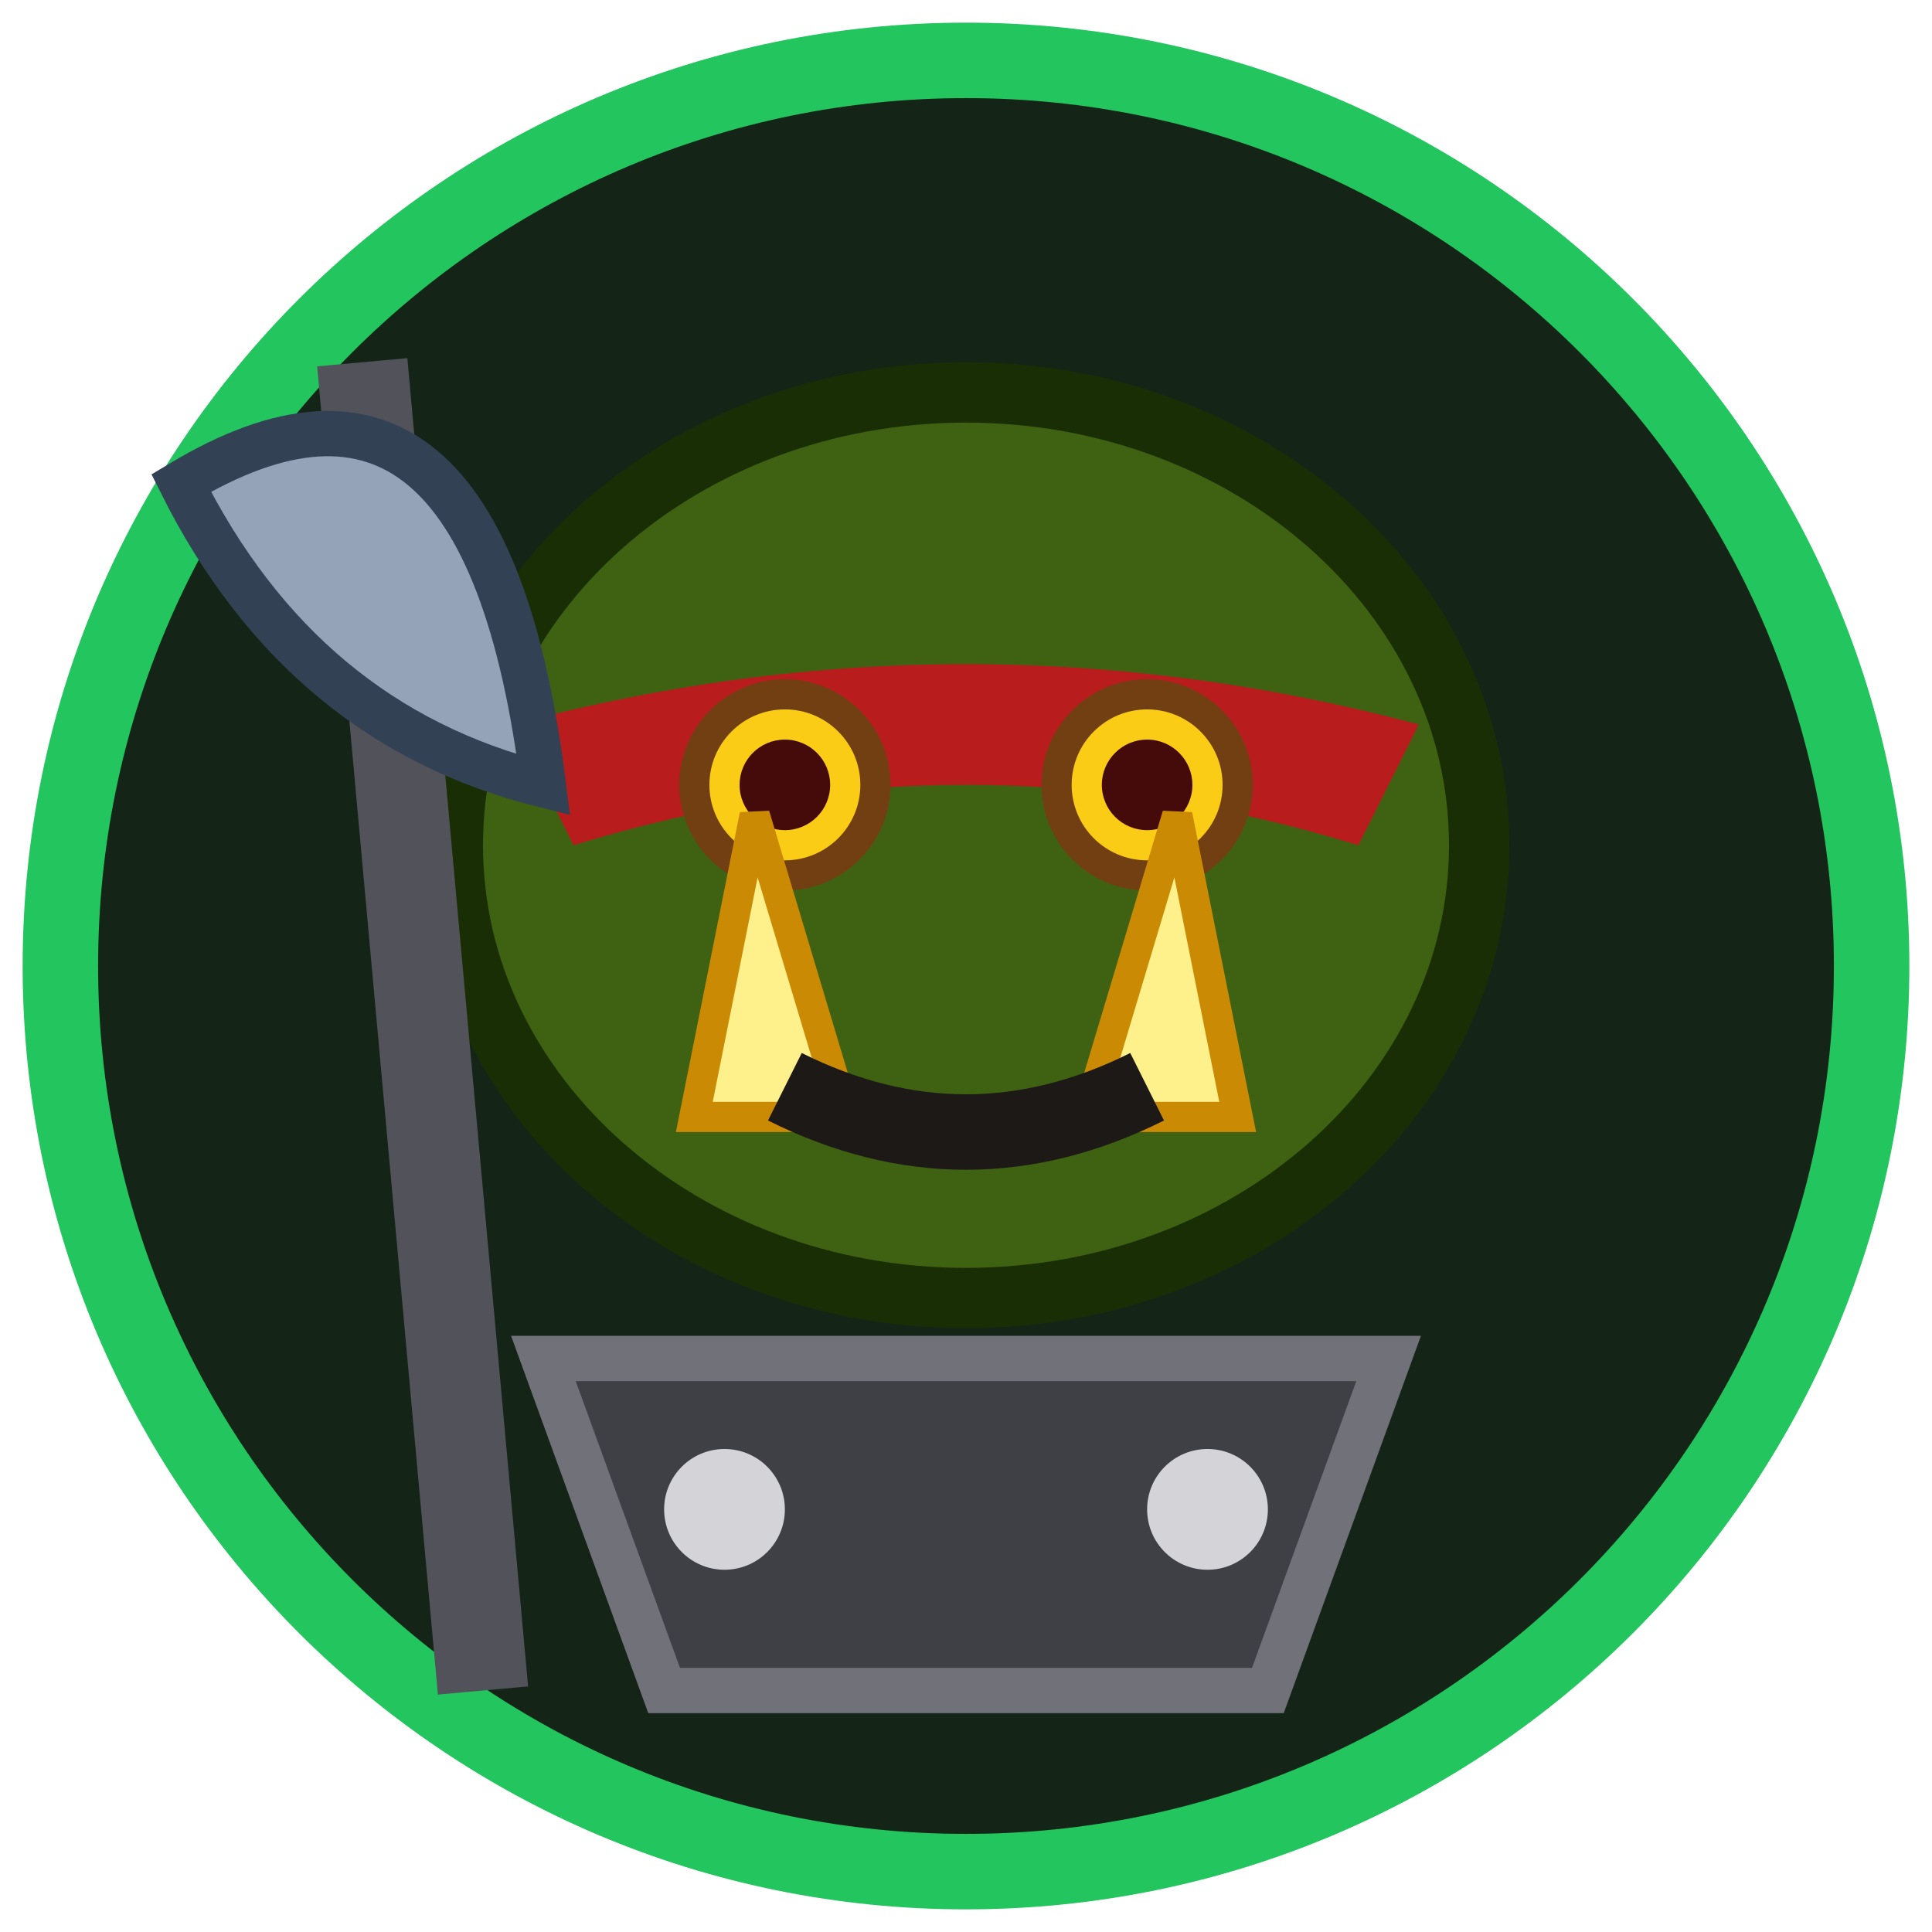
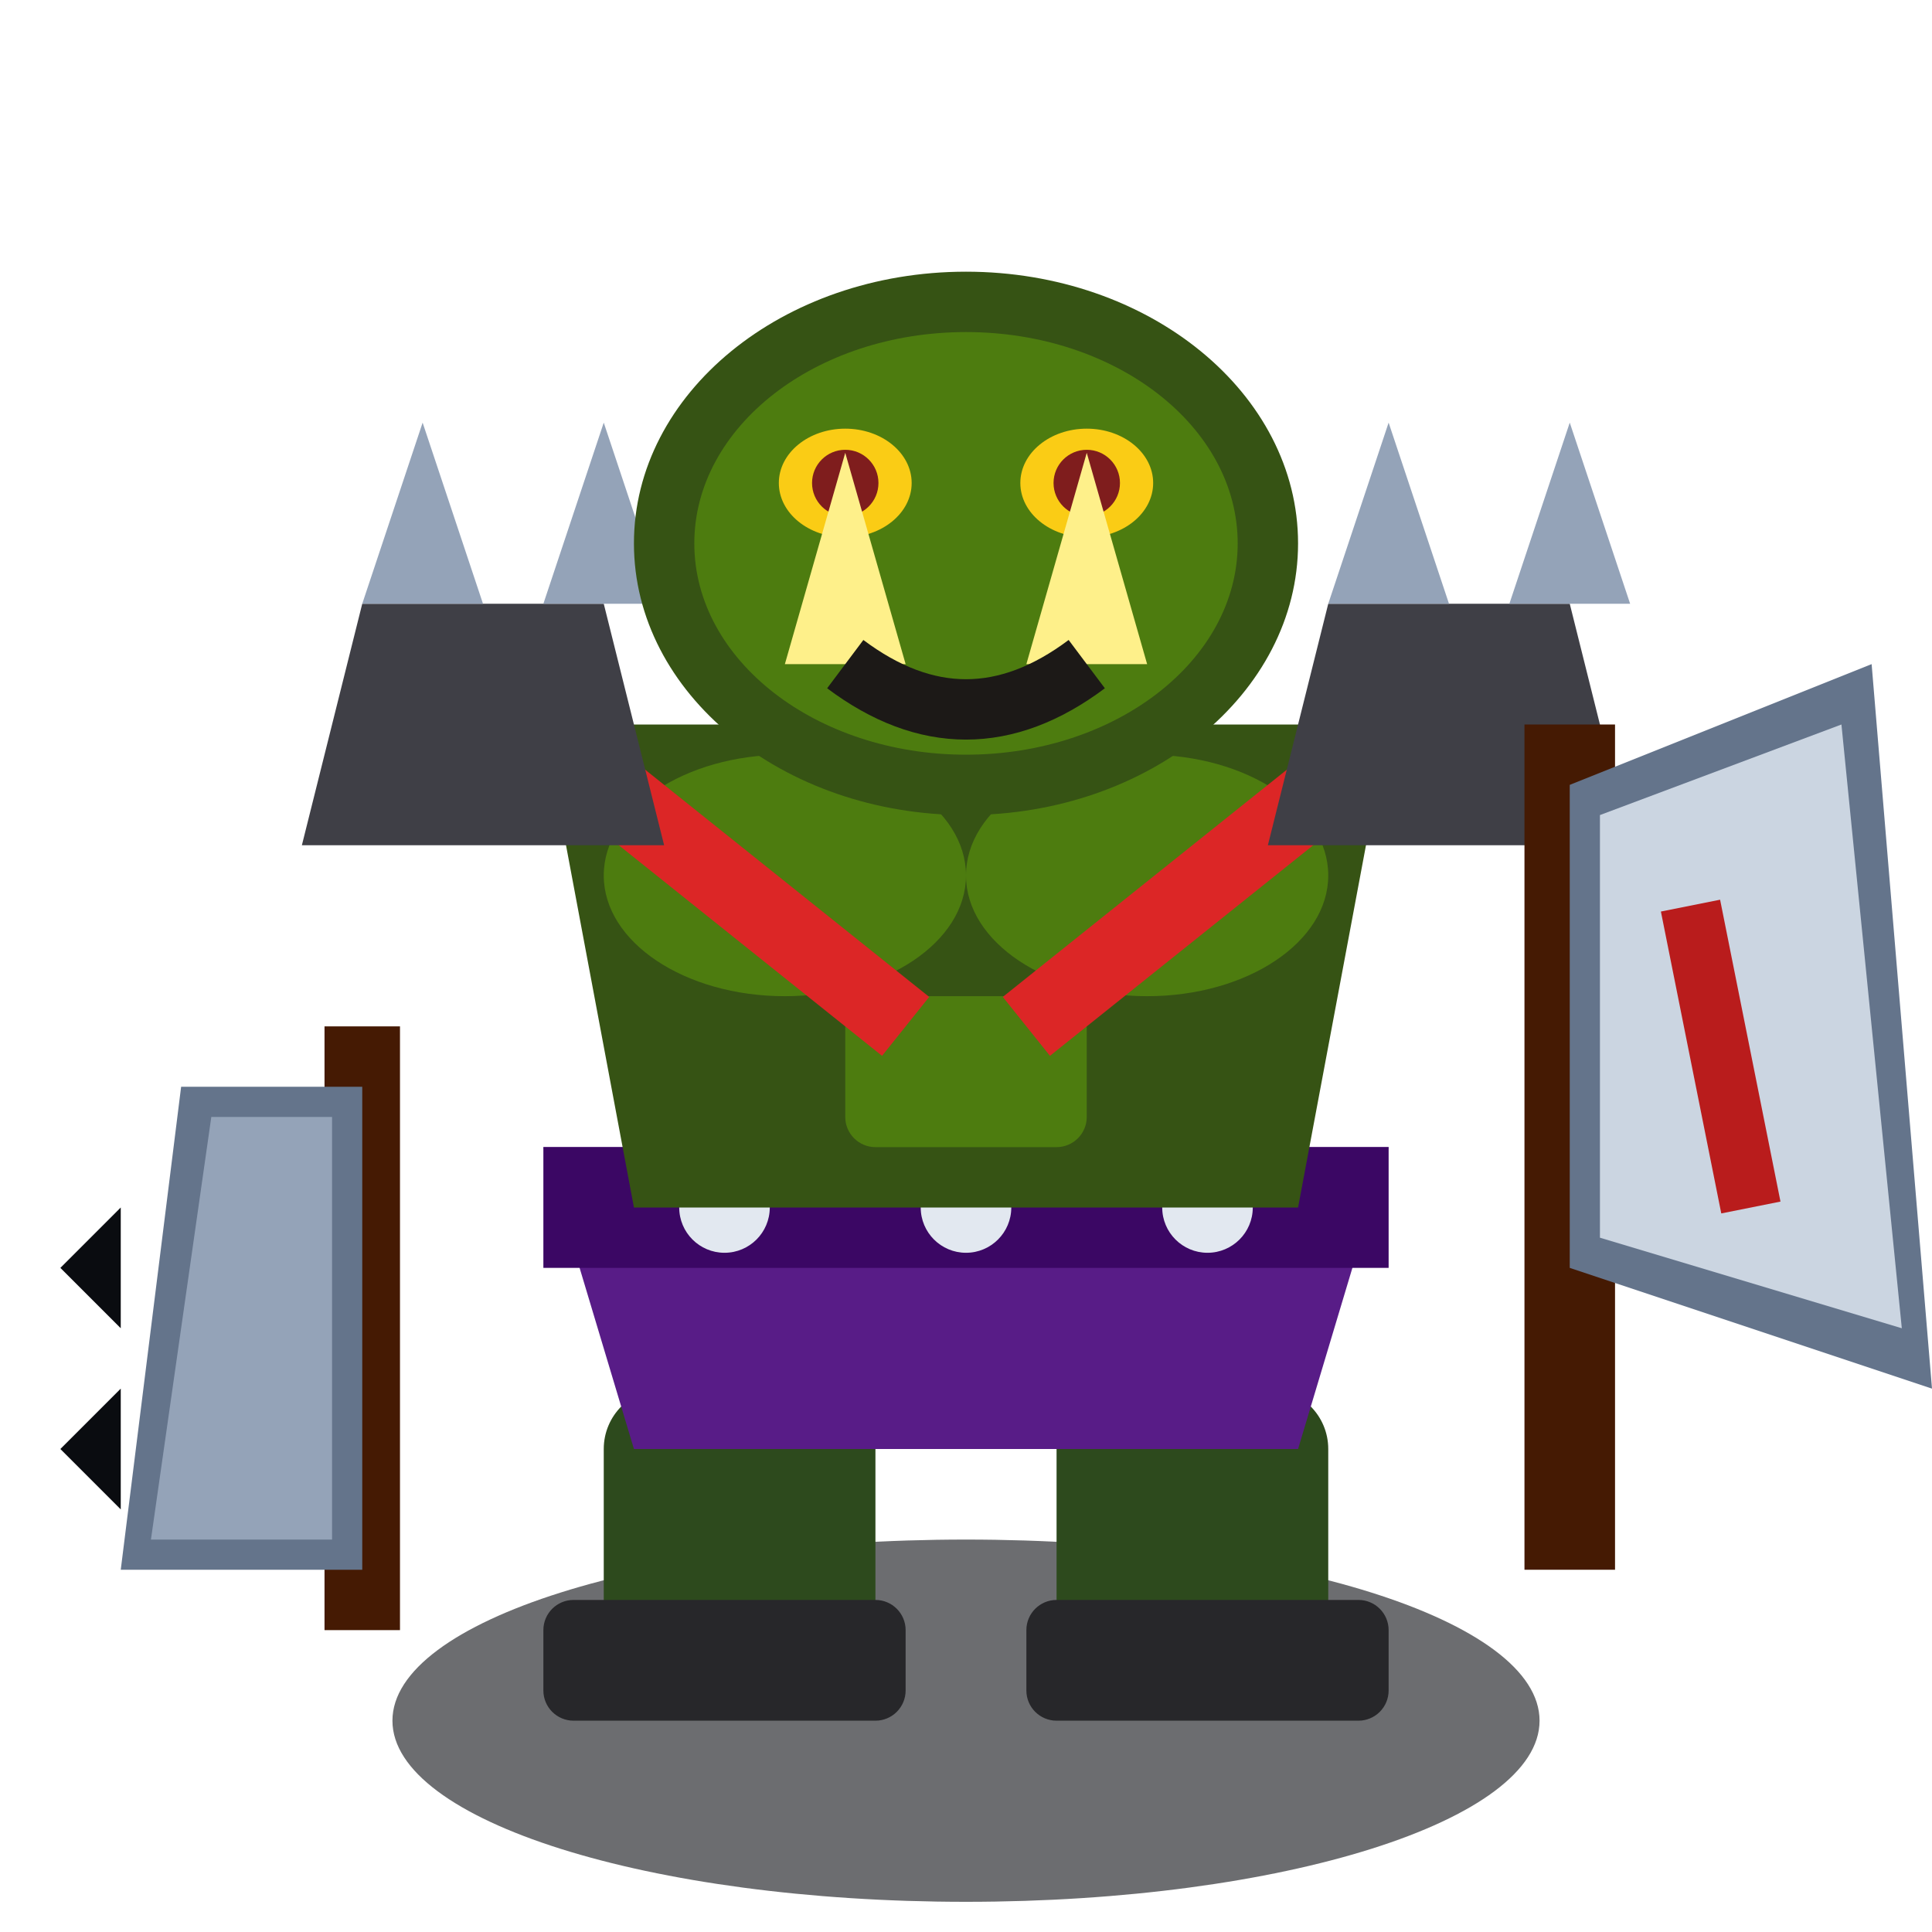
<svg xmlns="http://www.w3.org/2000/svg" viewBox="0 0 64 64" width="64" height="64">
-   <circle cx="32" cy="32" r="30" fill="#142416" stroke="#22c55e" stroke-width="2.5" />
-   <ellipse cx="32" cy="28" rx="17" ry="15" fill="#3f6212" stroke="#1a2e05" stroke-width="2" />
-   <path d="M 17 24 Q 32 20 47 24 L 45 28 Q 32 24 19 28 Z" fill="#b91c1c" />
-   <circle cx="26" cy="26" r="3" fill="#facc15" stroke="#713f12" stroke-width="1" />
-   <circle cx="26" cy="26" r="1.5" fill="#450a0a" />
-   <circle cx="38" cy="26" r="3" fill="#facc15" stroke="#713f12" stroke-width="1" />
-   <circle cx="38" cy="26" r="1.5" fill="#450a0a" />
-   <polygon points="23,37 25,27 28,37" fill="#fef08a" stroke="#ca8a04" stroke-width="1" />
-   <polygon points="41,37 39,27 36,37" fill="#fef08a" stroke="#ca8a04" stroke-width="1" />
-   <path d="M 26 36 Q 32 39 38 36" stroke="#1c1917" stroke-width="2.5" fill="none" />
-   <line x1="12" y1="12" x2="16" y2="56" stroke="#52525b" stroke-width="3" />
-   <path d="M 6 16 Q 16 10 18 26 Q 10 24 6 16 Z" fill="#94a3b8" stroke="#334155" stroke-width="1.5" />
-   <path d="M 18 45 L 46 45 L 42 56 L 22 56 Z" fill="#3f3f46" stroke="#71717a" stroke-width="1.5" />
-   <circle cx="24" cy="50" r="2" fill="#d4d4d8" />
-   <circle cx="40" cy="50" r="2" fill="#d4d4d8" />
+   <ellipse cx="32" cy="57" rx="19" ry="6" fill="#0a0c10" opacity="0.6" />
+   <rect x="20" y="46" width="9" height="10" rx="2" fill="#2d4a1d" />
+   <rect x="35" y="46" width="9" height="10" rx="2" fill="#2d4a1d" />
+   <rect x="18" y="53" width="12" height="4" rx="1" fill="#27272a" />
+   <rect x="34" y="53" width="12" height="4" rx="1" fill="#27272a" />
+   <polygon points="18,38 46,38 43,48 21,48" fill="#581c87" />
+   <rect x="18" y="38" width="28" height="4" fill="#3b0764" />
+   <circle cx="24" cy="40" r="1.5" fill="#e2e8f0" />
+   <circle cx="32" cy="40" r="1.5" fill="#e2e8f0" />
+   <circle cx="40" cy="40" r="1.5" fill="#e2e8f0" />
+   <path d="M18 24 L46 24 L43 40 L21 40 Z" fill="#365314" />
+   <ellipse cx="26" cy="29" rx="6" ry="4" fill="#4d7c0f" />
+   <ellipse cx="38" cy="29" rx="6" ry="4" fill="#4d7c0f" />
+   <rect x="28" y="33" width="8" height="5" rx="1" fill="#4d7c0f" />
+   <line x1="20" y1="26" x2="30" y2="34" stroke="#dc2626" stroke-width="2.5" />
+   <line x1="44" y1="26" x2="34" y2="34" stroke="#dc2626" stroke-width="2.5" />
+   <path d="M12 20 L20 20 L22 28 L10 28 Z" fill="#3f3f46" />
+   <polygon points="12,20 14,14 16,20" fill="#94a3b8" />
+   <polygon points="18,20 20,14 22,20" fill="#94a3b8" />
+   <path d="M44 20 L52 20 L54 28 L42 28 Z" fill="#3f3f46" />
+   <polygon points="44,20 46,14 48,20" fill="#94a3b8" />
+   <polygon points="50,20 52,14 54,20" fill="#94a3b8" />
+   <ellipse cx="32" cy="18" rx="11" ry="9" fill="#365314" />
+   <ellipse cx="32" cy="18" rx="9" ry="7" fill="#4d7c0f" />
+   <ellipse cx="28" cy="16" rx="2.2" ry="1.8" fill="#facc15" />
+   <circle cx="28" cy="16" r="1.1" fill="#7f1d1d" />
+   <ellipse cx="36" cy="16" rx="2.2" ry="1.8" fill="#facc15" />
+   <circle cx="36" cy="16" r="1.1" fill="#7f1d1d" />
+   <polygon points="26,22 28,15 30,22" fill="#fef08a" />
+   <polygon points="34,22 36,15 38,22" fill="#fef08a" />
+   <path d="M28 22 Q32 25 36 22" stroke="#1c1917" stroke-width="2" fill="none" />
+   <g transform="translate(6, 26)">
+     <line x1="6" y1="8" x2="6" y2="28" stroke="#451a03" stroke-width="2.5" />
+     <path d="M6 10 L0 10 L-2 26 L6 26 Z" fill="#64748b" />
+     <path d="M5 11 L1 11 L-1 25 L5 25 Z" fill="#94a3b8" />
+     <polygon points="-2,14 -4,16 -2,18" fill="#0a0c10" />
+     <polygon points="-2,20 -4,22 -2,24" fill="#0a0c10" />
+   </g>
+   <g transform="translate(48, 18)">
+     <line x1="4" y1="6" x2="4" y2="34" stroke="#451a03" stroke-width="3" />
+     <path d="M4 8 L14 4 L16 28 L4 24 Z" fill="#64748b" />
+     <path d="M5 9 L13 6 L15 26 L5 23 Z" fill="#cbd5e1" />
+     <line x1="8" y1="12" x2="10" y2="22" stroke="#b91c1c" stroke-width="2" />
+   </g>
</svg>
